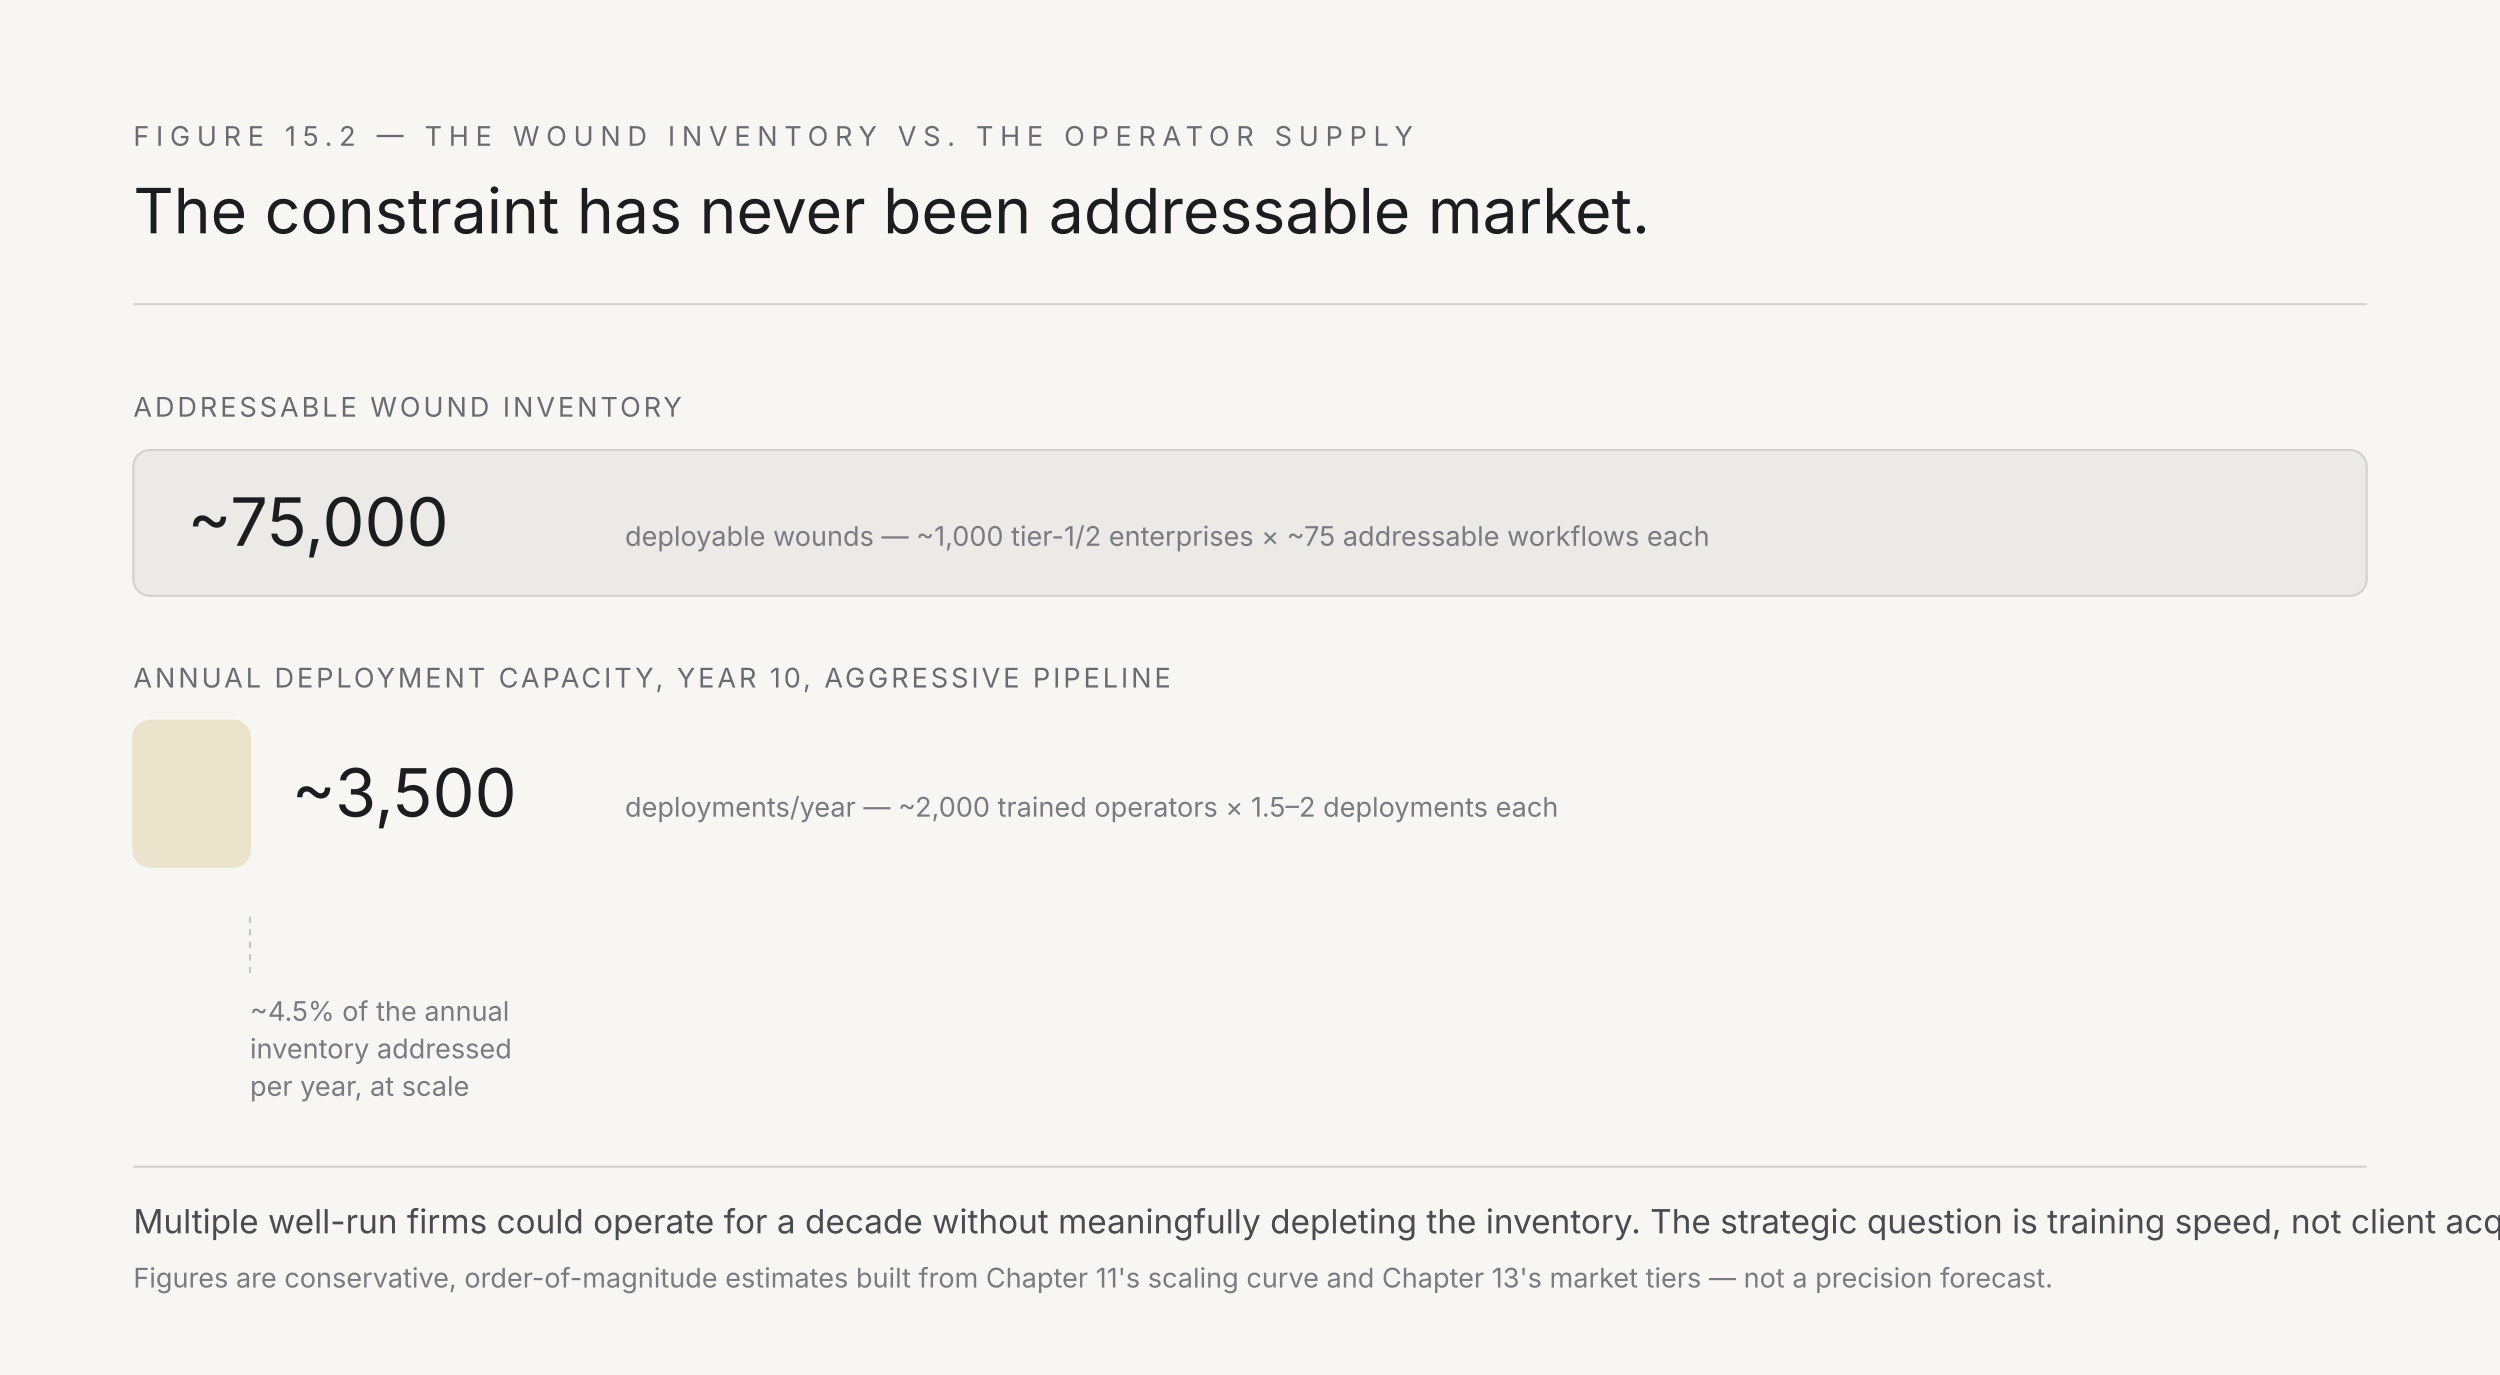
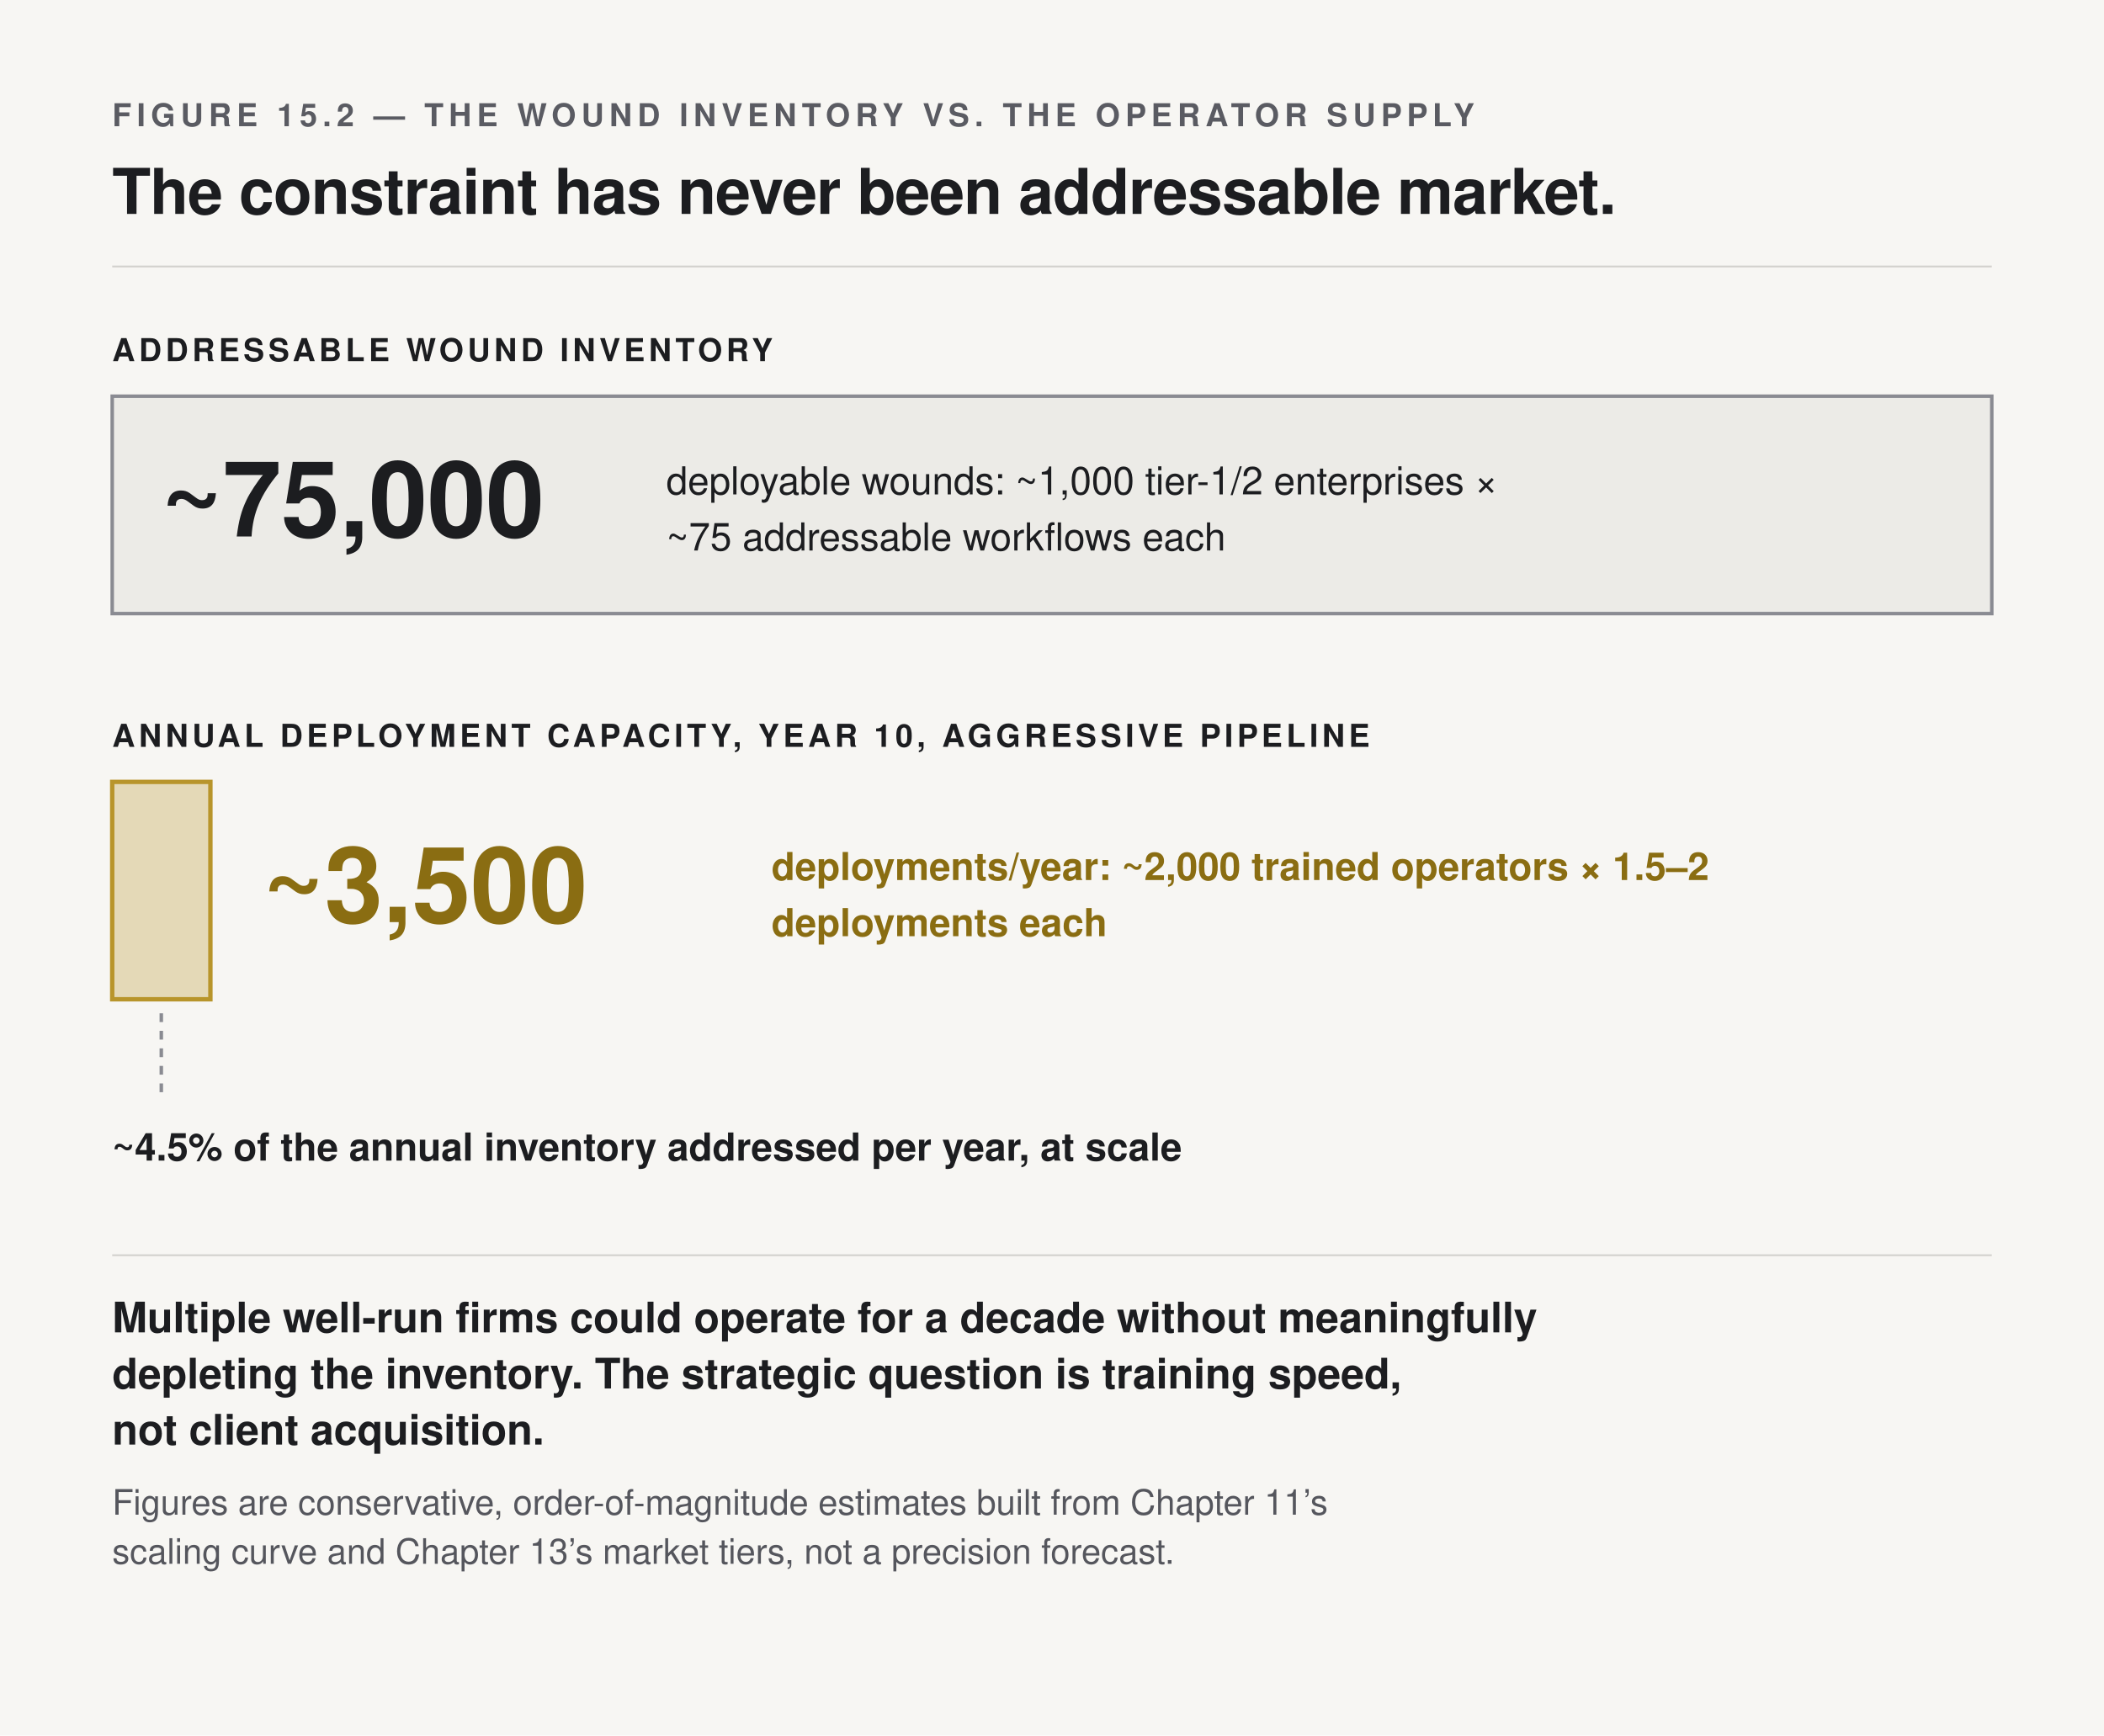
- <svg xmlns="http://www.w3.org/2000/svg" viewBox="0 0 1200 660" width="1200" height="660" role="img" aria-label="The wound inventory versus the operator supply constraint">
+ <svg xmlns="http://www.w3.org/2000/svg" viewBox="0 0 1200 990" width="1200" height="990" role="img" aria-label="The wound inventory versus the operator supply constraint">
  <style>
- .t{font-family:'Inter','Helvetica Neue',Helvetica,Arial,sans-serif}
- .kicker{font-size:13px;letter-spacing:3.2px;fill:#6A6B72}
- .h{font-size:30px;fill:#1C1D20}
- .note{font-size:13px;fill:#7A7B82}
- .lbl{font-size:15px;fill:#1C1D20}
- .num{font-size:32px;fill:#1C1D20}
- .unit{font-size:13px;fill:#6A6B72;letter-spacing:1.4px}
+ text{font-family:'Helvetica Neue',Helvetica,Arial,sans-serif;fill:#1C1D20}
+ .kicker{font-size:18px;letter-spacing:3px;fill:#5A5B62;font-weight:700}
+ .h{font-size:36px;font-weight:700;letter-spacing:-.4px}
+ .cap{font-size:18px;letter-spacing:2.2px;font-weight:700}
+ .lab{font-size:24px;font-weight:700}
+ .body{font-size:22px}
+ .mut{font-size:20px;fill:#55565D}
+ .note{font-size:19px;fill:#55565D}
+ .red{fill:#B0432D}
+ .gold{fill:#8A6D12}
+ .inv{fill:#F7F6F3}
+ .mid{text-anchor:middle}
+ .end{text-anchor:end}
</style>
-   <rect width="1200" height="660" fill="#F7F6F3" />
-   <text class="t kicker" x="64" y="70">FIGURE 15.2 — THE WOUND INVENTORY VS. THE OPERATOR SUPPLY</text>
-   <text class="t h" x="64" y="112">The constraint has never been addressable market.</text>
-   <line x1="64" y1="146" x2="1136" y2="146" stroke="#D2D1CD" />
-   <text class="t unit" x="64" y="200">ADDRESSABLE WOUND INVENTORY</text>
-   <rect x="64" y="216" width="1072" height="70" rx="8" fill="#EBEAE6" stroke="#D2D1CD" />
-   <text class="t num" x="90" y="262">~75,000</text>
-   <text class="t note" x="300" y="262">deployable wounds — ~1,000 tier-1/2 enterprises × ~75 addressable workflows each</text>
-   <text class="t unit" x="64" y="330">ANNUAL DEPLOYMENT CAPACITY, YEAR 10, AGGRESSIVE PIPELINE</text>
-   <rect x="64" y="346" width="56" height="70" rx="8" fill="#B8952B" opacity="0.2" stroke="#B8952B" />
-   <text class="t num" x="140" y="392" fill="#B8952B">~3,500</text>
-   <text class="t note" x="300" y="392" fill="#B8952B">deployments/year — ~2,000 trained operators × 1.5–2 deployments each</text>
-   <line x1="120" y1="440" x2="120" y2="470" stroke="#C5C4C0" stroke-dasharray="3 3" />
-   <text class="t note" x="120" y="490">~4.5% of the annual</text>
-   <text class="t note" x="120" y="508">inventory addressed</text>
-   <text class="t note" x="120" y="526">per year, at scale</text>
-   <line x1="64" y1="560" x2="1136" y2="560" stroke="#D2D1CD" />
-   <text class="t" x="64" y="592" font-size="16" fill="#4A4B50">Multiple well-run firms could operate for a decade without meaningfully depleting the inventory. The strategic question is training speed, not client acquisition.</text>
-   <text class="t note" x="64" y="618">Figures are conservative, order-of-magnitude estimates built from Chapter 11's scaling curve and Chapter 13's market tiers — not a precision forecast.</text>
+   <rect width="1200" height="990" fill="#F7F6F3" />
+   <text class="kicker" x="64" y="72">FIGURE 15.2 — THE WOUND INVENTORY VS. THE OPERATOR SUPPLY</text>
+   <text class="h" x="64" y="122">The constraint has never been addressable market.</text>
+   <line x1="64" y1="152" x2="1136" y2="152" stroke="#D2D1CD" />
+   <g transform="translate(0,0)">
+     <text class="cap" x="64" y="206">ADDRESSABLE WOUND INVENTORY</text>
+     <rect x="64" y="226" width="1072" height="124" fill="#ECEBE7" stroke="#8A8B92" stroke-width="2" />
+     <text x="92" y="306" style="font-size:60px;font-weight:700">~75,000</text>
+     <text class="body" x="380" y="282" style="font-size:22px">deployable wounds: ~1,000 tier-1/2 enterprises ×</text>
+     <text class="body" x="380" y="314" style="font-size:22px">~75 addressable workflows each</text>
+     <text class="cap" x="64" y="426">ANNUAL DEPLOYMENT CAPACITY, YEAR 10, AGGRESSIVE PIPELINE</text>
+     <rect x="64" y="446" width="56" height="124" fill="#B8952B" fill-opacity=".3" stroke="#B8952B" stroke-width="2.5" />
+     <text class="gold" x="150" y="526" style="font-size:60px;font-weight:700">~3,500</text>
+     <text class="body gold" x="440" y="502" style="font-size:22px;font-weight:700">deployments/year: ~2,000 trained operators × 1.5–2</text>
+     <text class="body gold" x="440" y="534" style="font-size:22px;font-weight:700">deployments each</text>
+     <line x1="92" y1="578" x2="92" y2="624" stroke="#8A8B92" stroke-width="2" stroke-dasharray="5 5" />
+     <text class="lab" x="64" y="662" style="font-size:22px">~4.5% of the annual inventory addressed per year, at scale</text>
+     <line x1="64" y1="716" x2="1136" y2="716" stroke="#D2D1CD" />
+     <text class="lab" x="64" y="760">Multiple well-run firms could operate for a decade without meaningfully</text>
+     <text class="lab" x="64" y="792">depleting the inventory. The strategic question is training speed,</text>
+     <text class="lab" x="64" y="824">not client acquisition.</text>
+     <text class="mut" x="64" y="864">Figures are conservative, order-of-magnitude estimates built from Chapter 11’s</text>
+     <text class="mut" x="64" y="892">scaling curve and Chapter 13’s market tiers, not a precision forecast.</text>
+   </g>
</svg>
